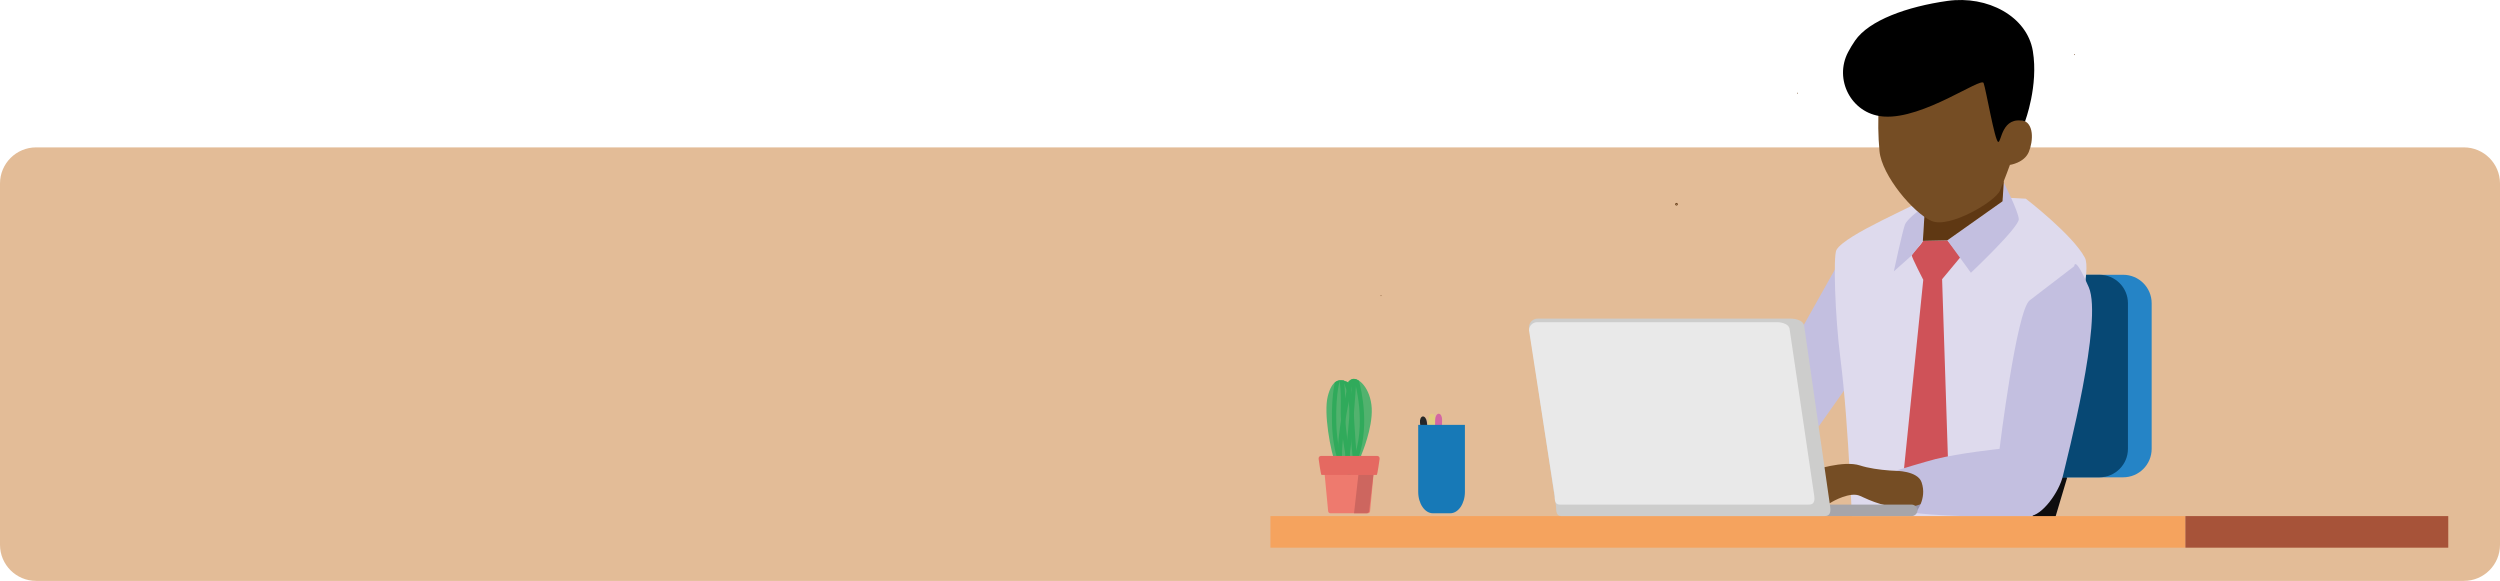
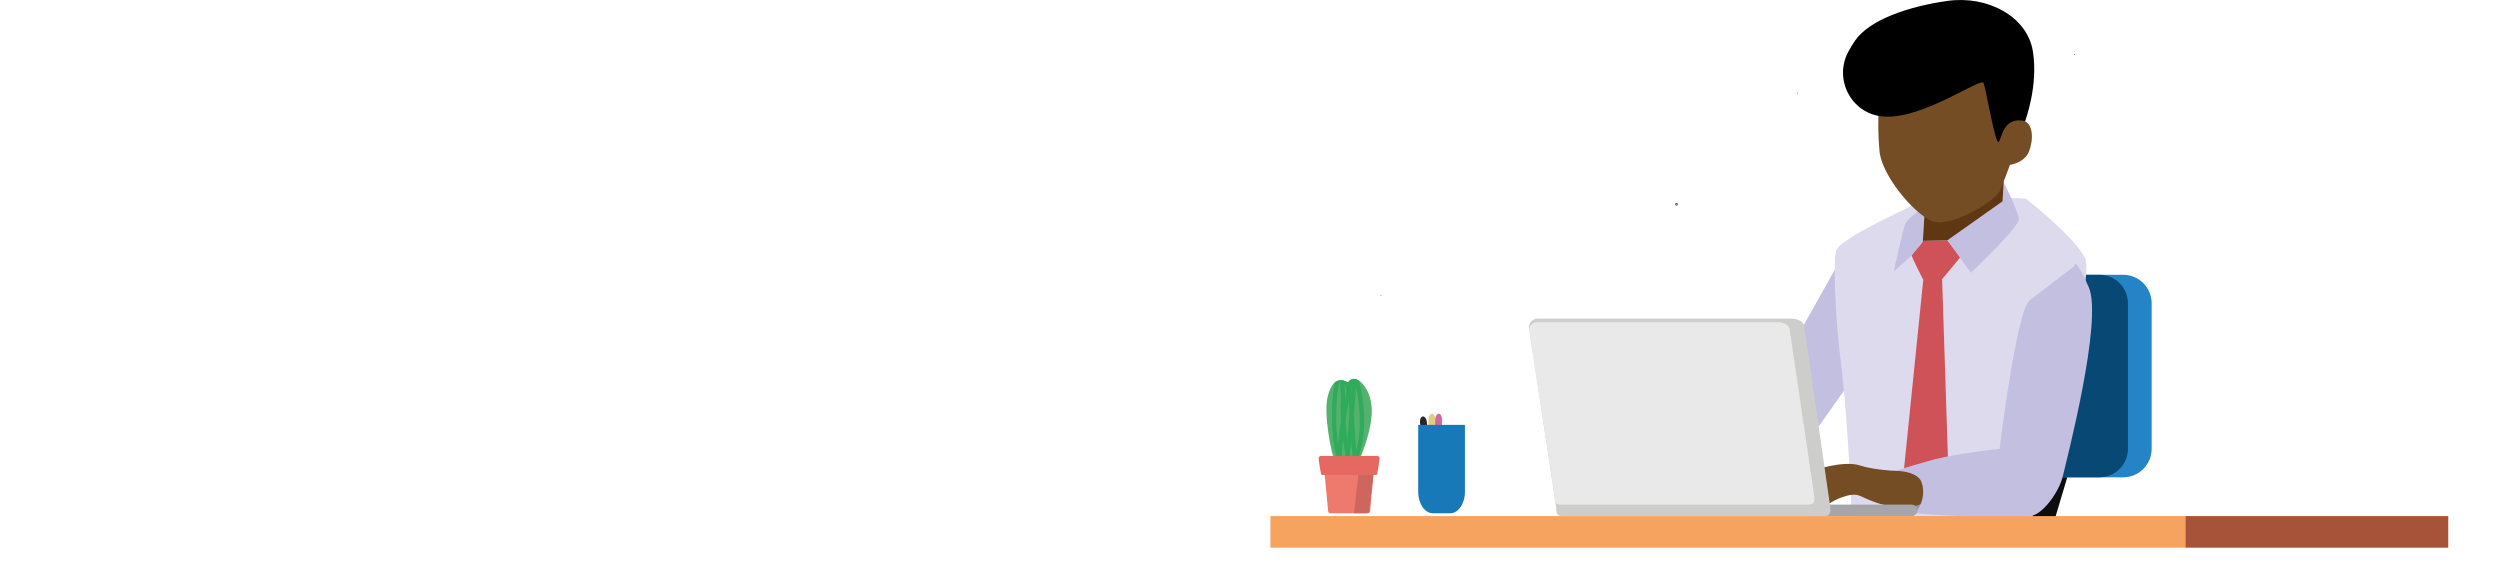
<svg xmlns="http://www.w3.org/2000/svg" width="1384" height="321.588" viewBox="0 0 1384 321.588">
  <defs>
    <style>.a{fill:#52b26e;}.ac,.af,.b{fill:none;}.c{fill:#e3bc97;}.d{fill:#0e0d0e;}.e{fill:#2584c6;}.f{fill:#074874;}.g{fill:#c3bfe0;}.h{fill:#dedaed;}.i{fill:#cf5258;}.j{fill:#a8a6c4;}.k{fill:#9694ac;}.l{fill:#754d24;}.m{fill:#5f3813;}.n{fill:#f5a35e;}.o{fill:#a75339;}.p{fill:#a6a5aa;}.q{fill:#cdcdcc;}.r{fill:#e9e9e9;}.s{fill:#ee7a6e;}.t{fill:#cd665f;}.u{clip-path:url(#a);}.v{fill:#30aa5b;}.w{clip-path:url(#b);}.x{fill:#e56961;}.y{fill:#262728;}.z{fill:#e0cd81;}.aa{fill:#d367a3;}.ab{fill:#1779b7;}.ac,.af{stroke:#603813;stroke-miterlimit:10;}.ad{fill:#a36b45;}.ae{fill:#754c28;}.af{opacity:0;}</style>
    <clipPath id="a">
      <path class="a" d="M771.539,246.933s6.227-14.549,5.661-25.577-7.359-17.689-11.241-16.081-11.272,16.222-6.55,41.658S771.539,246.933,771.539,246.933Z" transform="translate(-757.883 -205.037)" />
    </clipPath>
    <clipPath id="b">
      <path class="b" d="M757.144,249.281s-2.1-8.214-2.264-21.979-1.941-22.66-6.308-24.763-8.41-.97-10.675,8.087,1.294,29.6,4.691,38.655S757.144,249.281,757.144,249.281Z" transform="translate(-737.184 -201.636)" />
    </clipPath>
  </defs>
  <g transform="translate(-2.02 -0.002)">
-     <rect class="c" width="1384" height="240" rx="20" transform="translate(2.02 81.59)" />
    <path class="d" d="M1146.46,264.24l-11.47,38.44-15.61-15.08,8-27.33Z" />
    <rect class="e" width="143.13" height="112.12" rx="15.77" transform="translate(1050.05 152.12)" />
    <rect class="f" width="143.13" height="112.12" rx="15.77" transform="translate(1036.92 152.12)" />
    <path class="g" d="M1019.08,146.96l-22.31,39.75,11.99,49.52,15.44-21.88Z" />
    <path class="h" d="M1123.51,110s26.17,20.15,32.73,32.74S1129.1,258.2,1129.1,258.2l-2.69,40.26-98.7.59s-2-62.91-6.86-100.79c-3-23.31-4-56.59-2.18-59.87,4.77-8.61,45.52-25.21,48.7-28.39S1123.51,110,1123.51,110Z" />
    <path class="i" d="M1066.55,133.39c-.81,2.28-6.17,6.81-6.17,8s6.36,13.52,6.36,13.52L1056,260.27l24.45-5.07-3.28-100.64,10.29-12.38-7.31-9.09Z" />
    <path class="g" d="M1111.27,101s8.06,15.81,8.35,20.28S1093.11,151,1093.11,151l-13-17.91,30.57-21.62Z" />
    <path class="g" d="M1067.74,114.15s-9.73,6.32-11.18,10.32-6.12,25.76-6.12,25.76l9.94-8.84,6.17-8v-2.54Z" />
    <path class="j" d="M1050.43,265.42s.9-3.66,1.5-3.8c2.69-.62,6.87,3.87,6.87,3.87S1053.21,267,1050.43,265.42Z" />
    <path class="k" d="M1057.31,280.83a7.56,7.56,0,0,0,5.06,3.14c3.27.38,4.32-5.36,4.32-5.36Z" />
    <path class="l" d="M1006,260.37s16.55-5.67,25.72-2.69,24.68,3.58,30.64,2.69,9.7-.3,12,6-4.26,12.82-15.29,14.31-22.07-3.72-27.36-6.16-14.79,2.8-16.38,3.88-6.36,0-6.36,0Z" />
    <path class="g" d="M1150.33,147.36s.18-6.57,8.05,11.69-12.23,95.26-14.32,104.33-11.59,22.16-18.47,22.33c-43.39,1.1-63.22-1.74-63.22-1.74s6.71-7.6,3.43-17c-2.25-6.44-14.6-6.33-14.6-6.33s16.9-5.12,22.35-6.5c13-3.28,35.42-5.65,35.42-5.65s9.35-76.48,16.66-82.19Z" />
    <path class="m" d="M1111.27,101l-4.47-15.5s-28.33,14.31-33.1,15.5-6,3.28-6,3.28v9.84l-1.19,19.24,13.56-.3,30.57-21.62Z" />
    <path class="l" d="M1042.18,58.2a160.927,160.927,0,0,0,.33,25.5c1.32,13.55,18.85,34.28,28.79,38.61s35.36-10.79,37.91-16.82,5.5-14.2,5.5-14.2,7.88-1.09,10.43-7.12,3.09-16.38-3.9-17.66-9.43,1.2-9.43,1.2-4.45-25.38-14.34-25S1042.18,58.2,1042.18,58.2Z" />
    <path d="M1123.09,67.15s7.49-19.66,4.31-38.88S1102.34-2.63,1080.11.51s-43.38,10.69-51.14,22a62.139,62.139,0,0,0-3.82,6.31c-8,15.16,1.73,33.89,18.78,35.61l1.14.1c21.75,1.46,53.78-22,55.07-18.58s6.2,32.14,8.07,32.61S1110,63.75,1123.09,67.15Z" />
    <rect class="n" width="506.53" height="17.49" transform="translate(705.33 285.71)" />
    <rect class="o" width="145.52" height="17.49" transform="translate(1211.86 285.71)" />
    <path class="p" d="M1063.56,282.53a3.3,3.3,0,0,1-3.42,3.18h-55.62a3.31,3.31,0,0,1-3.43-3.18h0a3.31,3.31,0,0,1,3.43-3.18h55.62a3.31,3.31,0,0,1,3.42,3.18Z" />
    <path class="q" d="M1015.21,280.49l-14.31-99.43c-.16-4.68-7.31-4.68-7.31-4.68H853.47a4.85,4.85,0,0,0-5,4.68l15,99.43c0,2.59.16,5.22,2.92,5.22h145.23C1013.24,285.71,1016,285.71,1015.21,280.49Z" />
    <path class="r" d="M1006.38,274.53l-13.56-91.84c-.15-4.33-6.92-4.33-6.92-4.33H853.21a4.55,4.55,0,0,0-4.74,4.33l14.22,91.84c0,2.39.15,4.82,2.77,4.82H1003C1004.51,279.35,1007.12,279.35,1006.38,274.53Z" />
  </g>
  <g transform="translate(-7.089 -1.561)">
    <g transform="translate(0 13.34)">
      <path class="s" d="M766.619,256.843H741.3a12.484,12.484,0,0,0-1.3,2.951l2.33,24.544a1.29,1.29,0,0,0,1.183,1.375h20.892a1.29,1.29,0,0,0,1.183-1.375l2.33-24.544A12.484,12.484,0,0,0,766.619,256.843Z" transform="translate(0 -13.34)" />
      <path class="t" d="M772.692,256.843H766.32l-3.276,28.87h6.93a1.416,1.416,0,0,0,1.453-1.375l2.862-24.544A11.4,11.4,0,0,0,772.692,256.843Z" transform="translate(-6.37 -13.34)" />
      <path class="a" d="M757.144,249.281s-2.1-8.214-2.264-21.979-1.941-22.66-6.308-24.763-8.41-.97-10.675,8.087,1.294,29.6,4.691,38.655S757.144,249.281,757.144,249.281Z" transform="translate(4.219 -2.917)" />
      <g transform="translate(747.162 197.953)">
        <path class="a" d="M771.539,246.933s6.227-14.549,5.661-25.577-7.359-17.689-11.241-16.081-11.272,16.222-6.55,41.658S771.539,246.933,771.539,246.933Z" transform="translate(-757.883 -205.037)" />
        <g class="u" transform="translate(0 0)">
          <g transform="translate(0.606 0.024)">
            <path class="v" d="M761.893,251.047l2.3.619c1.885-7,4.294-42.638,4.538-46.3a3.748,3.748,0,0,0-2.379-.192C766.152,208.214,763.707,244.306,761.893,251.047Z" transform="translate(-758.489 -205.061)" />
            <path class="v" d="M766.355,205.176a6.409,6.409,0,0,0-1.909,1.309c-1.223,5.186-5.16,22.711-5.957,36.421.233,2.05.532,4.17.92,6.375.128.731.259,1.414.391,2.066l1.076-.089c-1.258-15.022,6.166-45.379,6.241-45.684Z" transform="translate(-758.489 -205.061)" />
            <path class="v" d="M768.657,251.825c7.992-18.708,2.884-40.526,1.472-45.722a6.644,6.644,0,0,0-1.487-.773l-1.115.343c.076.249,7.544,25.066-1.064,45.215Z" transform="translate(-758.489 -205.061)" />
          </g>
        </g>
      </g>
      <g transform="translate(741.404 198.718)">
        <g class="w" transform="translate(0)">
          <g transform="translate(8.226 -2.509)">
            <path class="v" d="M752.993,250.439c-1.459-3.08-2.393-17.816-3.185-33.283-.613-11.931-4.36-16.409-4.4-16.453l1.791-1.576c.176.2,4.328,5.023,4.989,17.908.449,8.769,1.5,29.3,2.959,32.383Z" transform="translate(-745.41 -199.127)" />
          </g>
          <g transform="translate(6.875 -2.149)">
            <path class="v" d="M749.455,251.623c-.19-.83-4.663-20.493-4.339-34.231.309-13.154-1.043-17.016-1.057-17.054l2.228-.851c.064.162,1.539,4.134,1.213,17.961-.316,13.437,4.234,33.441,4.28,33.642Z" transform="translate(-744.059 -199.487)" />
          </g>
          <g transform="translate(3.023 -2.144)">
            <path class="v" d="M746.17,252.015c-.222-.335-5.418-8.39-5.906-26.524-.487-18.03,2.355-25.682,2.477-26l2.228.853-1.114-.427,1.114.424c-.027.074-2.792,7.616-2.321,25.083s5.461,25.2,5.511,25.274Z" transform="translate(-740.208 -199.492)" />
          </g>
        </g>
      </g>
      <path class="x" d="M769.674,249.281H738.246a1.28,1.28,0,0,0-1.157,1.376v.3s1.174,8.834,1.592,8.834h30.557c.419,0,1.592-8.834,1.592-8.834v-.3A1.281,1.281,0,0,0,769.674,249.281Z" transform="translate(0 -8.64)" />
    </g>
    <g transform="translate(0 24.983)">
      <path class="y" d="M801.08,247.123c.2,1.8-.491,3.354-1.541,3.47h0c-1.051.116-2.063-1.25-2.262-3.05l-4.082-36.95c-.2-1.8.491-3.354,1.542-3.47h0c1.05-.116,2.062,1.249,2.261,3.05Z" />
      <path class="z" d="M803.63,246.1c-.038,1.811-.925,3.261-1.981,3.239h0c-1.057-.022-1.882-1.508-1.844-3.32l.78-37.166c.038-1.811.925-3.261,1.981-3.239h0c1.057.022,1.882,1.508,1.844,3.319Z" transform="translate(-2.7)" />
      <path class="aa" d="M809.4,246.1c-.038,1.811-.925,3.261-1.981,3.239h0c-1.057-.022-1.882-1.508-1.844-3.32l.78-37.166c.038-1.811.925-3.261,1.981-3.239h0c1.057.022,1.882,1.508,1.844,3.319Z" transform="translate(-4.749)" />
      <path class="ab" d="M792.208,236.77v37.078c0,6.553,3.655,11.865,8.165,11.865H809.9c4.509,0,8.165-5.312,8.165-11.865V236.77Z" transform="translate(0 -24.983)" />
    </g>
    <g transform="translate(28 18)">
      <ellipse class="ac" cx="0.25" cy="0.25" rx="0.25" ry="0.25" transform="translate(906.944 96.368)" />
      <circle class="ad" transform="translate(907.444 96.868)" />
    </g>
    <g transform="translate(6 2)">
      <ellipse class="ae" cx="0.25" cy="0.25" rx="0.25" ry="0.25" transform="translate(995.92 50.889)" />
    </g>
    <g transform="translate(0 13)">
      <ellipse class="ae" cx="0.25" cy="0.25" rx="0.25" ry="0.25" transform="translate(1155.326 18.561)" />
    </g>
    <g transform="translate(1 14)">
      <ellipse class="ae" cx="0.25" cy="0.25" rx="0.25" ry="0.25" transform="translate(770.367 150.997)" />
    </g>
    <circle class="af" cx="0.25" cy="0.25" r="0.25" transform="translate(1225.937 149.915)" />
  </g>
</svg>
